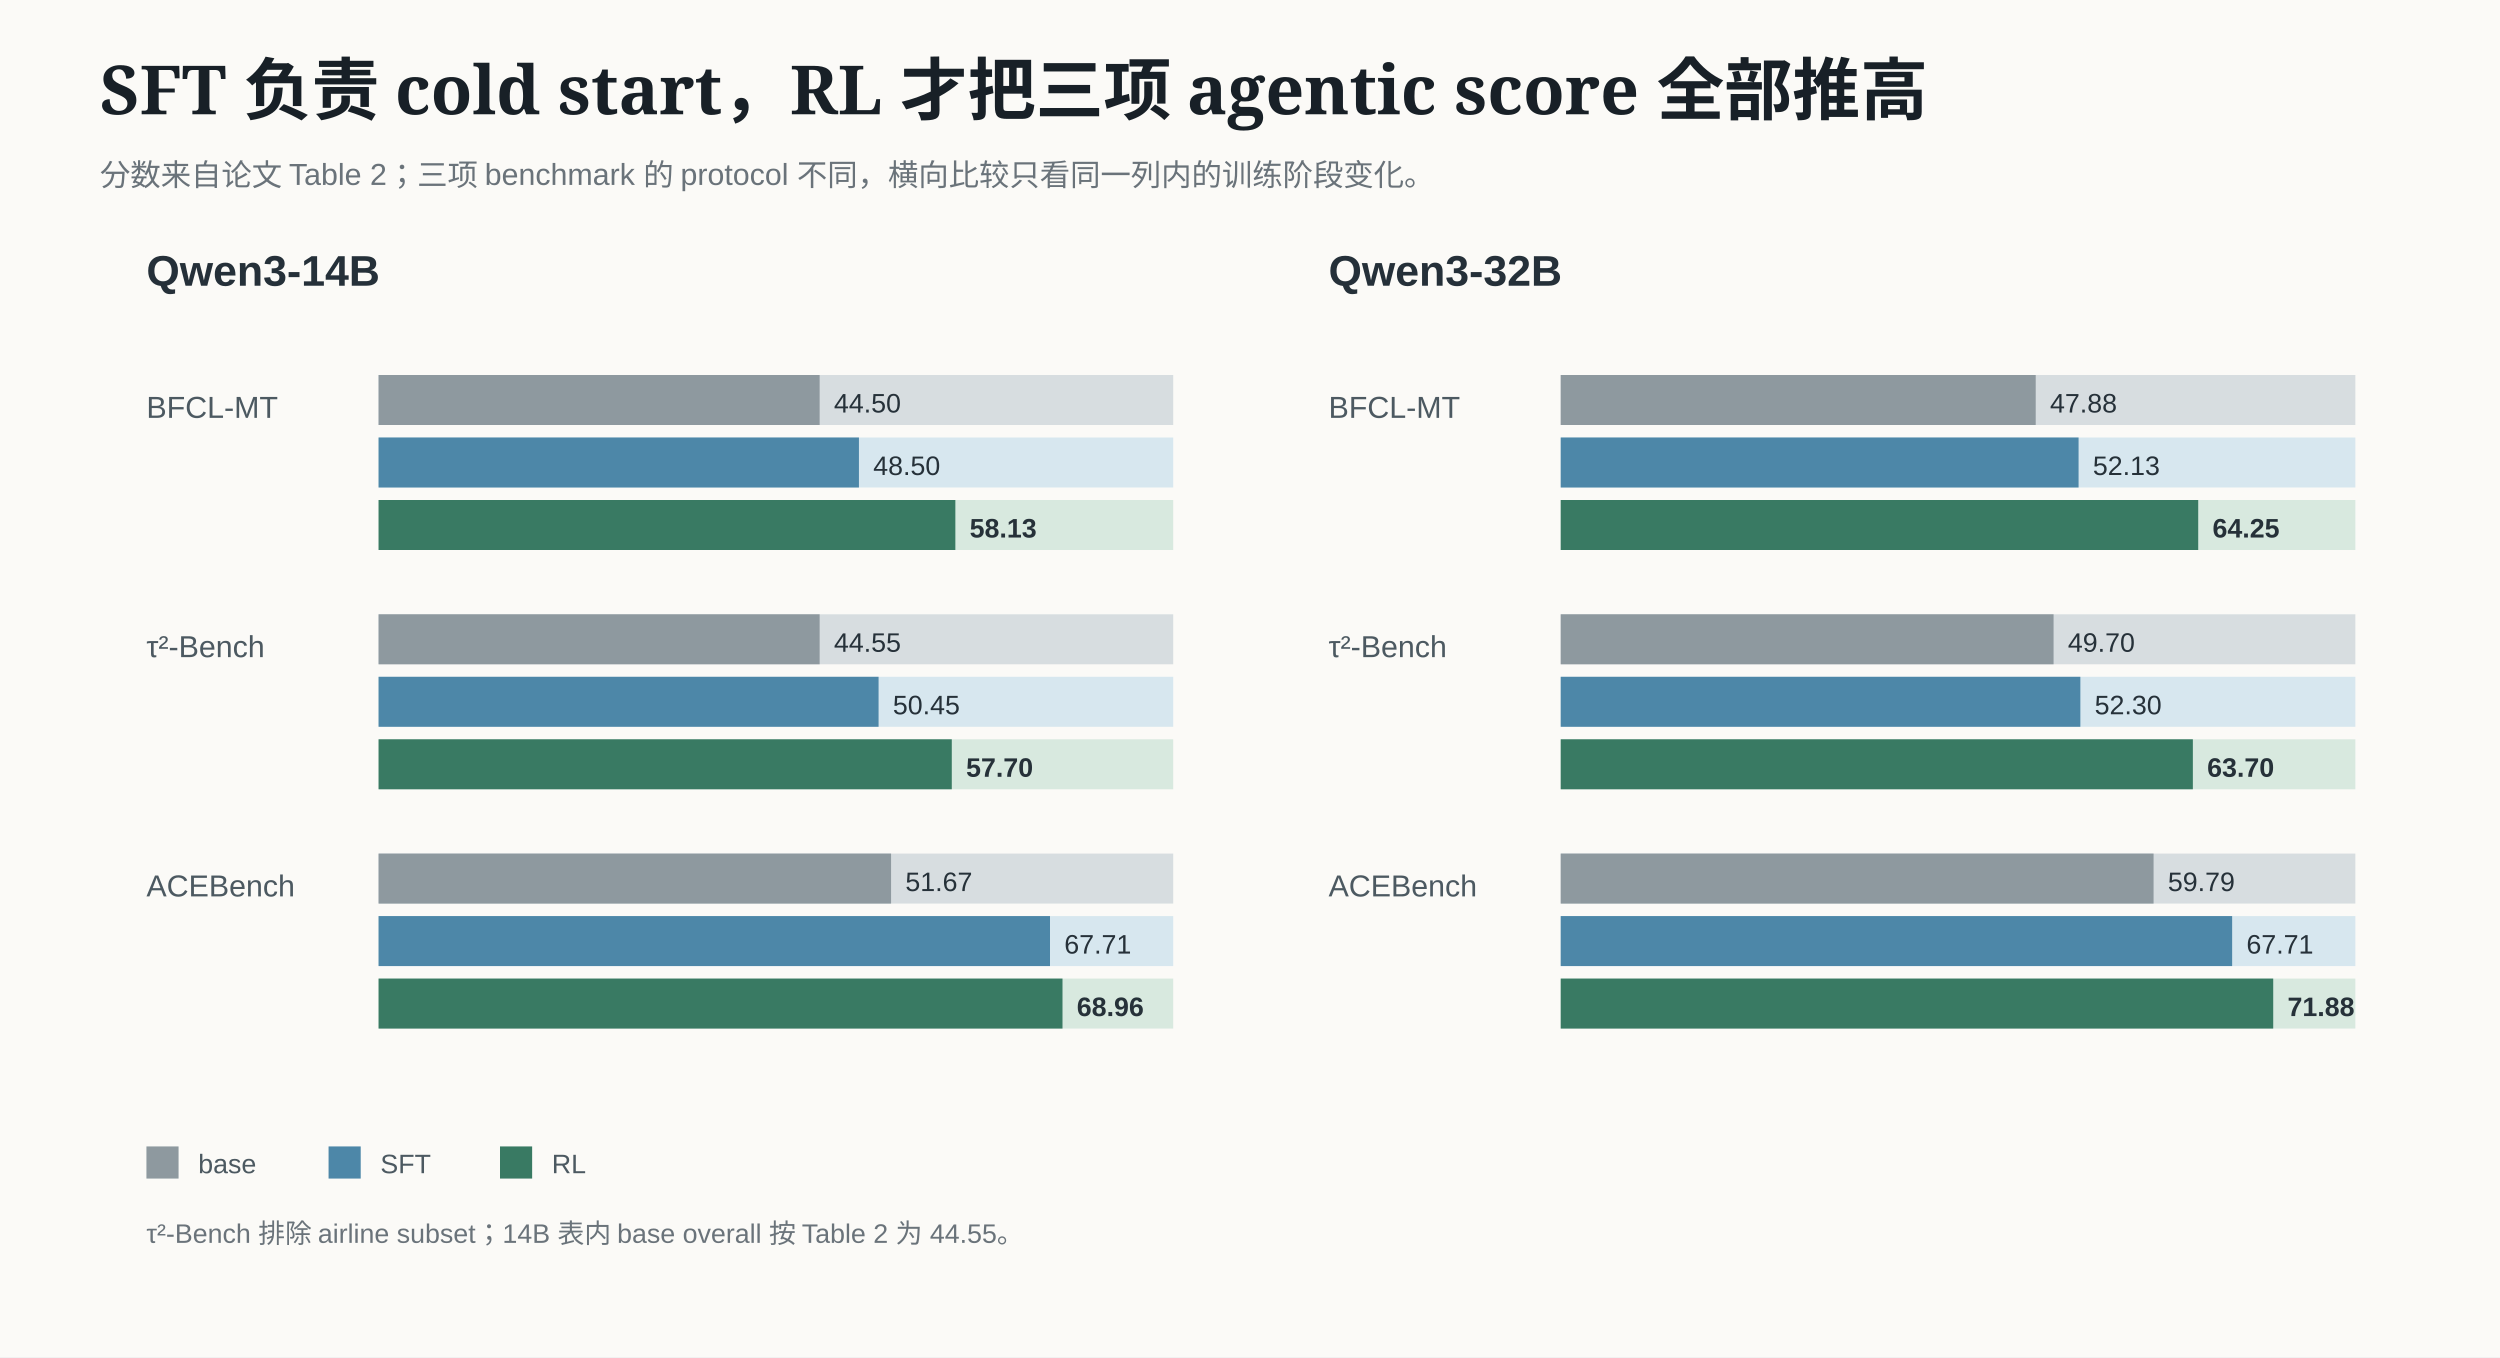
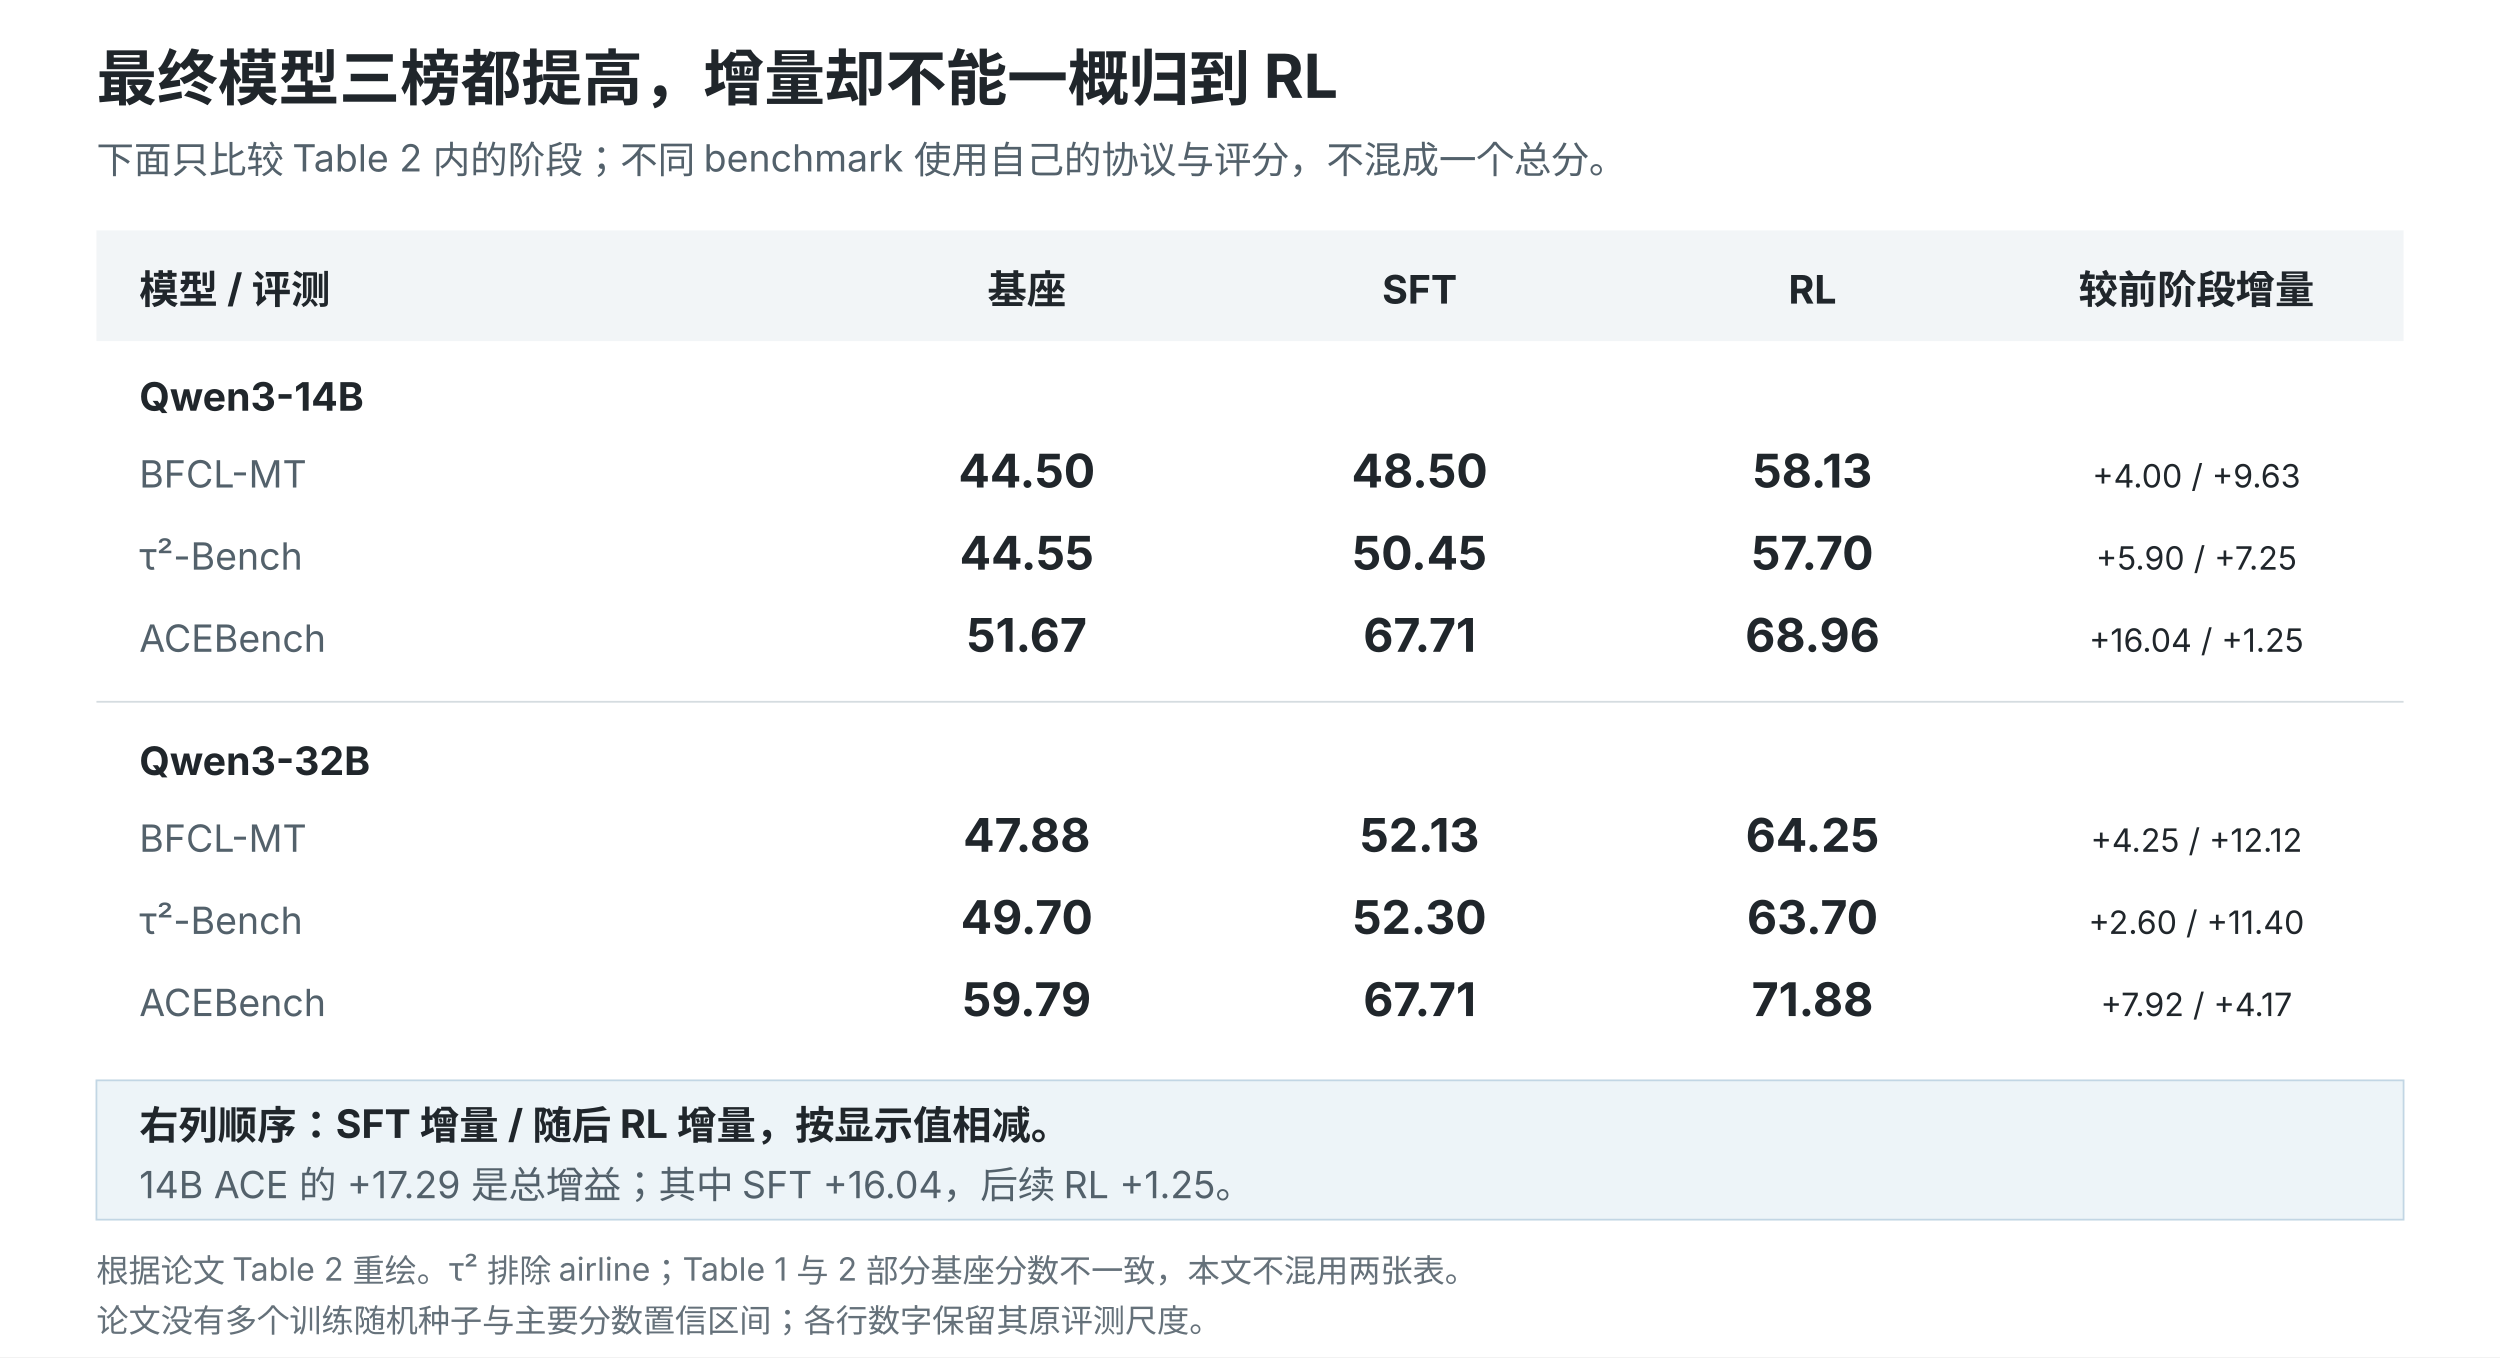
<svg xmlns="http://www.w3.org/2000/svg" width="1400" height="760" viewBox="0 0 1400 760" role="img" aria-labelledby="title desc">
-   <rect width="1400" height="760" fill="#fbfaf7" />
-   <text x="56" y="64" font-family="Georgia, Songti SC, serif" font-size="38" font-weight="700" fill="#182027">SFT 负责 cold start，RL 才把三项 agentic score 全部推高</text>
-   <text x="56" y="104" font-family="Arial, PingFang SC, sans-serif" font-size="17" fill="#6a737a">分数来自论文 Table 2；三项 benchmark 的 protocol 不同，横向比较只看同一列内的训练阶段变化。</text>
-   <g font-family="Arial, PingFang SC, sans-serif">
-     <g transform="translate(82 160)">
-       <text x="0" y="0" font-size="24" font-weight="700" fill="#253039">Qwen3-14B</text>
-       <g transform="translate(0 42)">
-         <text x="0" y="32" font-size="17" fill="#4c5961">BFCL-MT</text>
-         <rect x="130" y="8" width="445" height="28" fill="#d7dde0" />
-         <rect x="130" y="8" width="247" height="28" fill="#8e999f" />
-         <text x="385" y="29" font-size="15" fill="#263139">44.50</text>
-         <rect x="130" y="43" width="445" height="28" fill="#d7e7ef" />
-         <rect x="130" y="43" width="269" height="28" fill="#4d87a8" />
-         <text x="407" y="64" font-size="15" fill="#263139">48.50</text>
-         <rect x="130" y="78" width="445" height="28" fill="#d8e9df" />
-         <rect x="130" y="78" width="323" height="28" fill="#397a63" />
-         <text x="461" y="99" font-size="15" font-weight="700" fill="#263139">58.13</text>
-       </g>
-       <g transform="translate(0 176)">
-         <text x="0" y="32" font-size="17" fill="#4c5961">τ²-Bench</text>
-         <rect x="130" y="8" width="445" height="28" fill="#d7dde0" />
-         <rect x="130" y="8" width="247" height="28" fill="#8e999f" />
-         <text x="385" y="29" font-size="15" fill="#263139">44.55</text>
-         <rect x="130" y="43" width="445" height="28" fill="#d7e7ef" />
-         <rect x="130" y="43" width="280" height="28" fill="#4d87a8" />
-         <text x="418" y="64" font-size="15" fill="#263139">50.45</text>
-         <rect x="130" y="78" width="445" height="28" fill="#d8e9df" />
-         <rect x="130" y="78" width="321" height="28" fill="#397a63" />
-         <text x="459" y="99" font-size="15" font-weight="700" fill="#263139">57.70</text>
-       </g>
-       <g transform="translate(0 310)">
-         <text x="0" y="32" font-size="17" fill="#4c5961">ACEBench</text>
-         <rect x="130" y="8" width="445" height="28" fill="#d7dde0" />
-         <rect x="130" y="8" width="287" height="28" fill="#8e999f" />
-         <text x="425" y="29" font-size="15" fill="#263139">51.67</text>
-         <rect x="130" y="43" width="445" height="28" fill="#d7e7ef" />
-         <rect x="130" y="43" width="376" height="28" fill="#4d87a8" />
-         <text x="514" y="64" font-size="15" fill="#263139">67.71</text>
-         <rect x="130" y="78" width="445" height="28" fill="#d8e9df" />
-         <rect x="130" y="78" width="383" height="28" fill="#397a63" />
-         <text x="521" y="99" font-size="15" font-weight="700" fill="#263139">68.96</text>
-       </g>
-     </g>
-     <g transform="translate(744 160)">
-       <text x="0" y="0" font-size="24" font-weight="700" fill="#253039">Qwen3-32B</text>
-       <g transform="translate(0 42)">
-         <text x="0" y="32" font-size="17" fill="#4c5961">BFCL-MT</text>
-         <rect x="130" y="8" width="445" height="28" fill="#d7dde0" />
-         <rect x="130" y="8" width="266" height="28" fill="#8e999f" />
-         <text x="404" y="29" font-size="15" fill="#263139">47.88</text>
-         <rect x="130" y="43" width="445" height="28" fill="#d7e7ef" />
-         <rect x="130" y="43" width="290" height="28" fill="#4d87a8" />
-         <text x="428" y="64" font-size="15" fill="#263139">52.13</text>
-         <rect x="130" y="78" width="445" height="28" fill="#d8e9df" />
-         <rect x="130" y="78" width="357" height="28" fill="#397a63" />
-         <text x="495" y="99" font-size="15" font-weight="700" fill="#263139">64.25</text>
-       </g>
-       <g transform="translate(0 176)">
-         <text x="0" y="32" font-size="17" fill="#4c5961">τ²-Bench</text>
-         <rect x="130" y="8" width="445" height="28" fill="#d7dde0" />
-         <rect x="130" y="8" width="276" height="28" fill="#8e999f" />
-         <text x="414" y="29" font-size="15" fill="#263139">49.70</text>
-         <rect x="130" y="43" width="445" height="28" fill="#d7e7ef" />
-         <rect x="130" y="43" width="291" height="28" fill="#4d87a8" />
-         <text x="429" y="64" font-size="15" fill="#263139">52.30</text>
-         <rect x="130" y="78" width="445" height="28" fill="#d8e9df" />
-         <rect x="130" y="78" width="354" height="28" fill="#397a63" />
-         <text x="492" y="99" font-size="15" font-weight="700" fill="#263139">63.70</text>
-       </g>
-       <g transform="translate(0 310)">
-         <text x="0" y="32" font-size="17" fill="#4c5961">ACEBench</text>
-         <rect x="130" y="8" width="445" height="28" fill="#d7dde0" />
-         <rect x="130" y="8" width="332" height="28" fill="#8e999f" />
-         <text x="470" y="29" font-size="15" fill="#263139">59.79</text>
-         <rect x="130" y="43" width="445" height="28" fill="#d7e7ef" />
-         <rect x="130" y="43" width="376" height="28" fill="#4d87a8" />
-         <text x="514" y="64" font-size="15" fill="#263139">67.71</text>
-         <rect x="130" y="78" width="445" height="28" fill="#d8e9df" />
-         <rect x="130" y="78" width="399" height="28" fill="#397a63" />
-         <text x="537" y="99" font-size="15" font-weight="700" fill="#263139">71.88</text>
-       </g>
-     </g>
-     <g transform="translate(82 642)">
-       <rect width="18" height="18" fill="#8e999f" />
-       <text x="29" y="15" font-size="15" fill="#4c5961">base</text>
-       <rect x="102" width="18" height="18" fill="#4d87a8" />
-       <text x="131" y="15" font-size="15" fill="#4c5961">SFT</text>
-       <rect x="198" width="18" height="18" fill="#397a63" />
-       <text x="227" y="15" font-size="15" fill="#4c5961">RL</text>
-       <text x="0" y="54" font-size="15" fill="#6a737a">τ²-Bench 排除 airline subset；14B 表内 base overall 按 Table 2 为 44.55。</text>
-     </g>
+   <style>text{font-family:-apple-system,BlinkMacSystemFont,"Segoe UI","PingFang SC",sans-serif;fill:#20262b}.h{font-size:34px;font-weight:750}.label{font-size:22px;font-weight:700}.p{font-size:21px;fill:#53616b}.num{font-family:ui-monospace,SFMono-Regular,Menlo,monospace;font-size:26px;font-weight:650}.small{font-size:18px;fill:#65717a}</style>
+   <rect width="1400" height="760" fill="#fff" />
+   <text x="54" y="56" class="h">最终模型三榜都提高，增量却不能一概归到 RL</text>
+   <text x="54" y="97" class="p">下面只比较 Table 2 内的阶段；不同 benchmark 使用自己的协议与评分，不混成一个总分。</text>
+   <rect x="54" y="129" width="1292" height="62" fill="#f2f5f7" />
+   <g class="label">
+     <text x="78" y="170">模型 / 评测</text>
+     <text x="575" y="170" text-anchor="middle">基座</text>
+     <text x="795" y="170" text-anchor="middle">SFT</text>
+     <text x="1015" y="170" text-anchor="middle">RL</text>
+     <text x="1230" y="170" text-anchor="middle">较前阶段增量</text>
  </g>
+   <text x="78" y="230" class="label" fill="#245f87">Qwen3-14B</text>
+   <text x="78" y="273" class="p">BFCL-MT</text>
+   <text x="78" y="319" class="p">τ²-Bench</text>
+   <text x="78" y="365" class="p">ACEBench</text>
+   <g class="num" text-anchor="middle">
+     <text x="575" y="273">44.50</text>
+     <text x="795" y="273">48.50</text>
+     <text x="1015" y="273">58.13</text>
+     <text x="575" y="319">44.55</text>
+     <text x="795" y="319">50.45</text>
+     <text x="1015" y="319">57.70</text>
+     <text x="575" y="365">51.67</text>
+     <text x="795" y="365">67.71</text>
+     <text x="1015" y="365">68.96</text>
+   </g>
+   <g class="small" text-anchor="middle">
+     <text x="1230" y="273">+4.00 / +9.63</text>
+     <text x="1230" y="319">+5.90 / +7.25</text>
+     <text x="1230" y="365" fill="#245f87">+16.04 / +1.25</text>
+   </g>
+   <path d="M54 393H1346" stroke="#d5dce0" />
+   <text x="78" y="434" class="label" fill="#2f7d6b">Qwen3-32B</text>
+   <text x="78" y="477" class="p">BFCL-MT</text>
+   <text x="78" y="523" class="p">τ²-Bench</text>
+   <text x="78" y="569" class="p">ACEBench</text>
+   <g class="num" text-anchor="middle">
+     <text x="575" y="477">47.88</text>
+     <text x="795" y="477">52.13</text>
+     <text x="1015" y="477">64.25</text>
+     <text x="575" y="523">49.70</text>
+     <text x="795" y="523">52.30</text>
+     <text x="1015" y="523">63.70</text>
+     <text x="575" y="569">59.79</text>
+     <text x="795" y="569">67.71</text>
+     <text x="1015" y="569">71.88</text>
+   </g>
+   <g class="small" text-anchor="middle">
+     <text x="1230" y="477">+4.25 / +12.12</text>
+     <text x="1230" y="523">+2.60 / +11.40</text>
+     <text x="1230" y="569" fill="#245f87">+7.92 / +4.17</text>
+   </g>
+   <rect x="54" y="605" width="1292" height="78" fill="#edf4f8" stroke="#c2d6e4" />
+   <text x="78" y="638" class="label" fill="#245f87">右列顺序：SFT 增量 / 随后 RL 增量，按显示值相减。</text>
+   <text x="78" y="671" class="p">14B ACE 的 +17.29 是总增益；其中 SFT +16.04，后续 RL +1.25。</text>
+   <text x="54" y="718" class="small">根据论文 Table 2 重绘。τ² 排除 airline；Table 1 与 2 部分基座分数不一致，本文不混用两张表。</text>
+   <text x="54" y="746" class="small">论文没有多个训练随机种子与主要分数置信区间；各行数字保留其原评测尺度。</text>
</svg>
